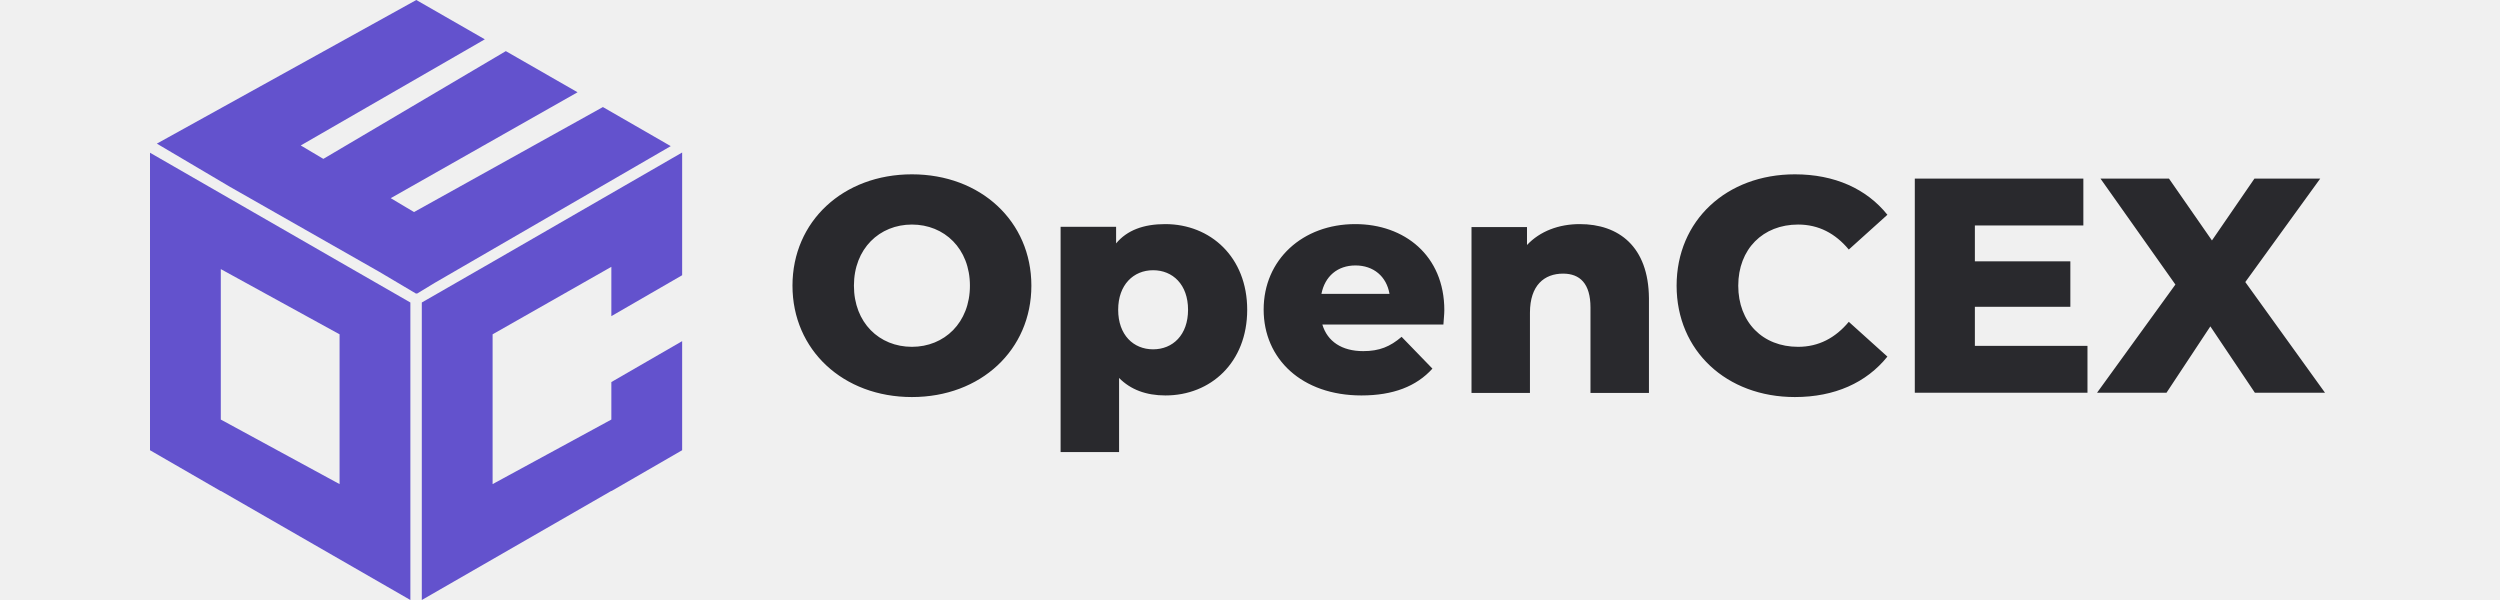
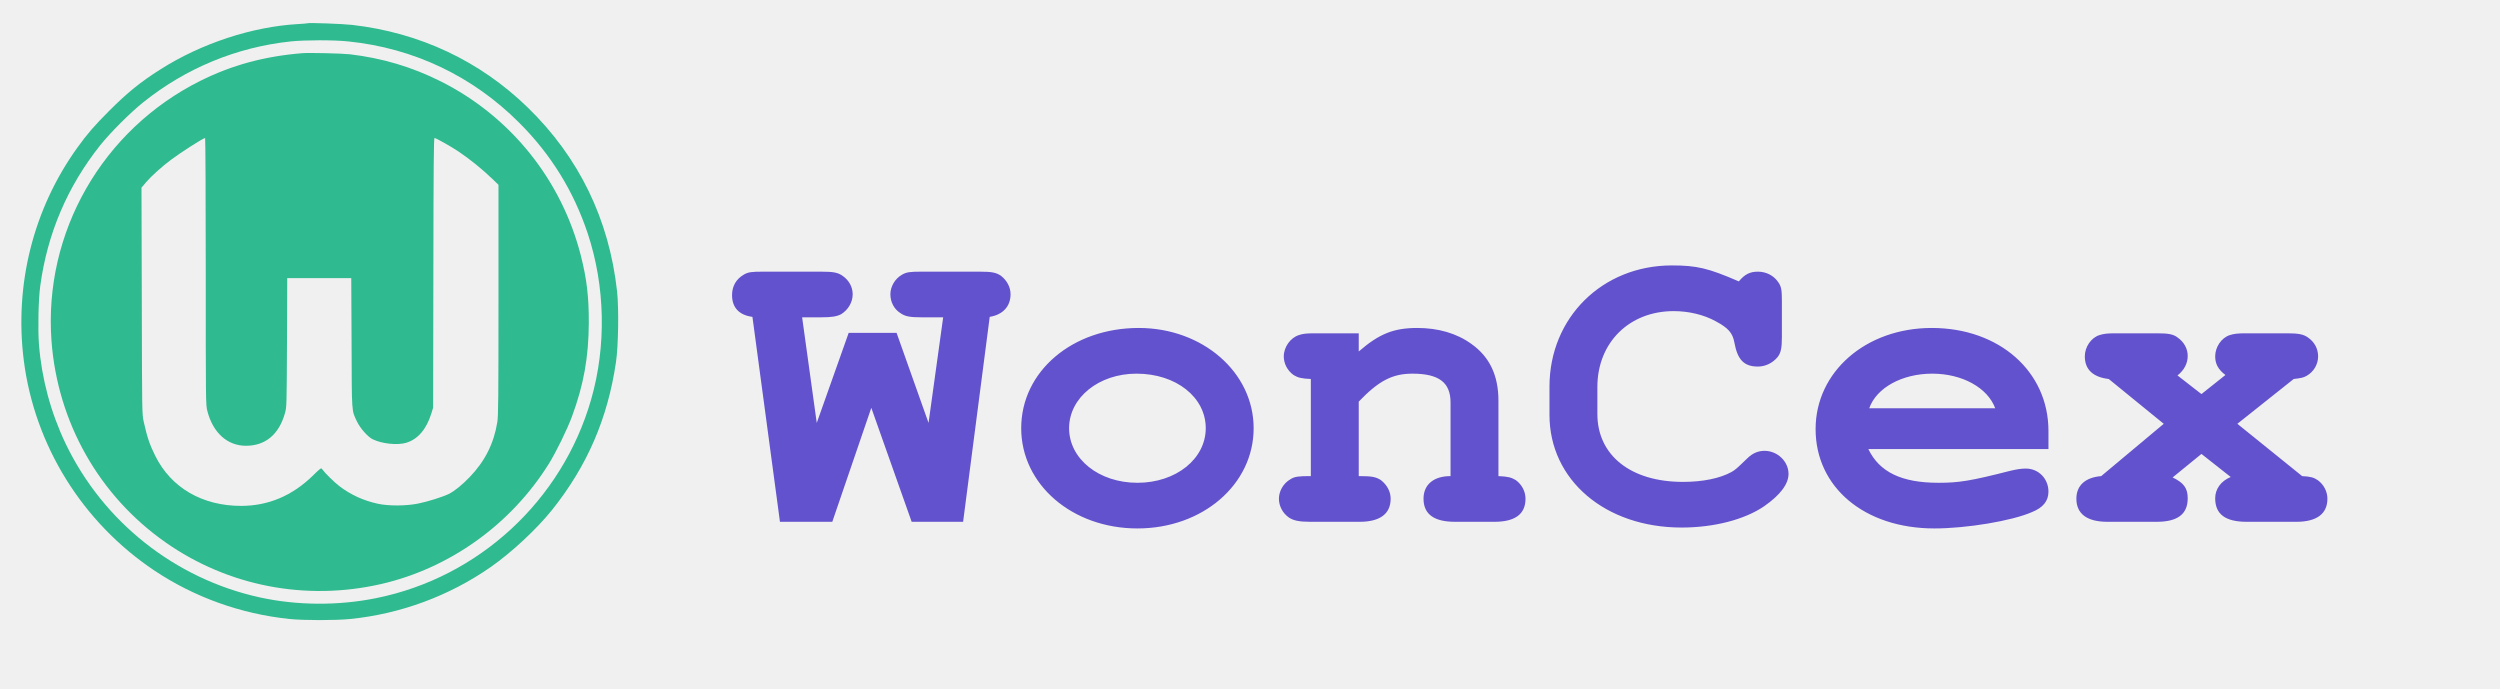
- <svg xmlns="http://www.w3.org/2000/svg" width="100" height="24" viewBox="0 0 100 24" fill="none">
-   <path d="M13.583 10.473L6 6.109V9.564V18.009L8.832 19.645V19.636L16.415 24V20.091V14.827V12.1L13.583 10.473ZM13.583 19.364L8.832 16.782V10.764L13.583 13.373V19.364ZM26.83 5.845L24.116 4.282L16.561 8.482L15.629 7.927L23.102 3.691L20.233 2.045L12.934 6.355L12.03 5.818L19.393 1.573L16.652 0L6.274 5.745L9.198 7.473L15.172 10.873L16.643 11.745L16.662 11.736L16.68 11.745L17.383 11.318L26.83 5.845ZM19.704 10.473L16.872 12.1V14.827V20.091V24L24.454 19.636V19.645L27.286 18.009V13.646L24.454 15.282V16.782L19.704 19.364V13.373L24.454 10.673V12.646L27.286 11.009V9.555V6.1L19.704 10.473Z" fill="#6352CD" />
-   <path d="M36.477 6.973C33.727 6.973 31.699 8.854 31.699 11.427C31.699 14 33.727 15.882 36.477 15.882C39.227 15.882 41.255 14 41.255 11.427C41.255 8.854 39.227 6.973 36.477 6.973ZM36.477 13.873C35.171 13.873 34.157 12.909 34.157 11.427C34.157 9.945 35.18 8.982 36.477 8.982C37.774 8.982 38.797 9.945 38.797 11.427C38.797 12.909 37.774 13.873 36.477 13.873ZM46.609 8.964C45.741 8.964 45.083 9.209 44.644 9.736V9.073H42.424V18.082H44.763V15.118C45.22 15.582 45.841 15.818 46.618 15.818C48.427 15.818 49.888 14.5 49.888 12.391C49.888 10.282 48.417 8.964 46.609 8.964ZM46.124 13.973C45.339 13.973 44.727 13.4 44.727 12.391C44.727 11.391 45.339 10.809 46.124 10.809C46.91 10.809 47.522 11.382 47.522 12.391C47.522 13.4 46.91 13.973 46.124 13.973ZM54.209 8.964C52.108 8.964 50.546 10.382 50.546 12.382C50.546 14.364 52.081 15.818 54.456 15.818C55.726 15.818 56.658 15.454 57.297 14.745L56.064 13.473C55.607 13.864 55.178 14.045 54.529 14.045C53.67 14.045 53.095 13.655 52.894 12.982H57.736C57.745 12.8 57.773 12.582 57.773 12.409C57.773 10.218 56.174 8.964 54.209 8.964ZM52.857 11.755C52.995 11.055 53.497 10.618 54.219 10.618C54.94 10.618 55.461 11.055 55.58 11.755H52.857ZM63.19 8.964C62.359 8.964 61.6 9.245 61.08 9.8V9.082H58.86V15.718H61.198V12.509C61.198 11.409 61.774 10.945 62.523 10.945C63.199 10.945 63.619 11.345 63.619 12.3V15.718H65.958V11.927C65.94 9.864 64.752 8.964 63.19 8.964ZM71.924 8.982C72.746 8.982 73.413 9.336 73.952 9.982L75.496 8.591C74.665 7.554 73.385 6.973 71.796 6.973C69.064 6.973 67.064 8.818 67.064 11.427C67.064 14.036 69.064 15.882 71.796 15.882C73.385 15.882 74.655 15.309 75.496 14.264L73.952 12.873C73.413 13.518 72.746 13.873 71.924 13.873C70.508 13.873 69.53 12.891 69.53 11.427C69.53 9.964 70.517 8.982 71.924 8.982ZM78.995 12.273H82.814V10.454H78.995V9.018H83.334V7.145H76.592V15.709H83.499V13.836H78.995V12.273ZM89.812 11.282L92.808 7.145H90.177L88.478 9.618L86.76 7.145H84.02L87.016 11.382L83.882 15.709H86.66L88.414 13.055L90.195 15.709H93L89.812 11.282Z" fill="#29292D" />
+ <svg xmlns="http://www.w3.org/2000/svg" width="196" height="54" version="1.1" id="Layer_1" x="0px" y="0px" viewBox="0 0 952.3 264" style="enable-background:new 0 0 952.3 264;" xml:space="preserve">
+   <style type="text/css">
+ 	.st0{fill:#6352CD;}
+ 	.st1{fill:#FFFFFF;}
+ </style>
+   <g>
+     <g transform="translate(0,130) scale(0.03,-0.03)" fill="#30ba8f" stroke="none">
+       <path d="M3829 4036 c-2 -2 -55 -6 -118 -10 -588 -33 -1239 -248 -1760 -579   -257 -163 -420 -295 -656 -531 -188 -188 -280 -294 -407 -471 -561 -781 -805   -1749 -683 -2715 138 -1088 749 -2072 1670 -2687 510 -340 1102 -553 1724   -618 184 -19 588 -19 778 0 644 65 1264 295 1793 663 268 187 591 488 786 732   448 562 709 1165 815 1885 31 204 38 694 14 908 -102 920 -486 1710 -1141   2347 -612 595 -1379 956 -2242 1055 -118 14 -563 30 -573 21z m523 -232 c837   -86 1589 -444 2183 -1039 405 -404 695 -873 875 -1414 224 -674 240 -1438 44   -2121 -370 -1291 -1437 -2276 -2749 -2539 -485 -98 -1011 -94 -1485 10 -1081   237 -2001 965 -2480 1964 -190 397 -307 832 -341 1269 -15 195 -7 572 16 741   90 672 348 1277 768 1804 128 160 385 417 548 547 546 437 1192 704 1884 778   183 19 550 20 737 0z" />
+       <path d="M3765 3654 c-485 -39 -903 -153 -1307 -355 -1250 -625 -2000 -1936   -1899 -3319 77 -1041 607 -1980 1457 -2576 799 -560 1792 -752 2752 -533 878   201 1662 762 2145 1536 92 148 235 439 296 605 150 405 213 757 215 1198 1   333 -26 559 -101 855 -246 969 -898 1781 -1791 2229 -365 183 -745 297 -1162   346 -98 11 -516 21 -605 14z m-1235 -2787 c0 -1677 0 -1705 20 -1783 71 -279   255 -445 491 -446 251 -1 425 145 501 417 22 79 22 87 26 903 l3 822 409 0   409 0 4 -827 c3 -915 -1 -858 70 -1007 41 -85 138 -195 200 -225 119 -58 315   -78 427 -45 149 44 259 172 322 374 l23 75 3 1723 c2 1374 5 1722 15 1722 18   0 212 -109 304 -171 149 -100 302 -224 441 -357 l72 -70 0 -1468 c0 -1269 -2   -1482 -15 -1564 -44 -274 -159 -501 -354 -703 -97 -101 -194 -179 -267 -215   -72 -36 -275 -100 -394 -123 -156 -31 -373 -31 -510 -2 -187 41 -347 114 -495   227 -68 53 -185 168 -216 213 -15 22 -17 21 -120 -80 -263 -257 -570 -387   -917 -387 -496 0 -893 231 -1096 637 -72 144 -105 241 -149 441 -21 96 -21   110 -24 1543 l-4 1445 64 75 c63 73 194 192 312 280 123 93 414 279 437 279 4   0 8 -767 8 -1703z" />
+     </g>
+   </g>
+   <g>
+     <g>
+       <text x="280" y="200" font-family="Courier" font-weight="bold" font-size="170" fill="#6352CD">WonCex</text>
+     </g>
+   </g>
</svg>
